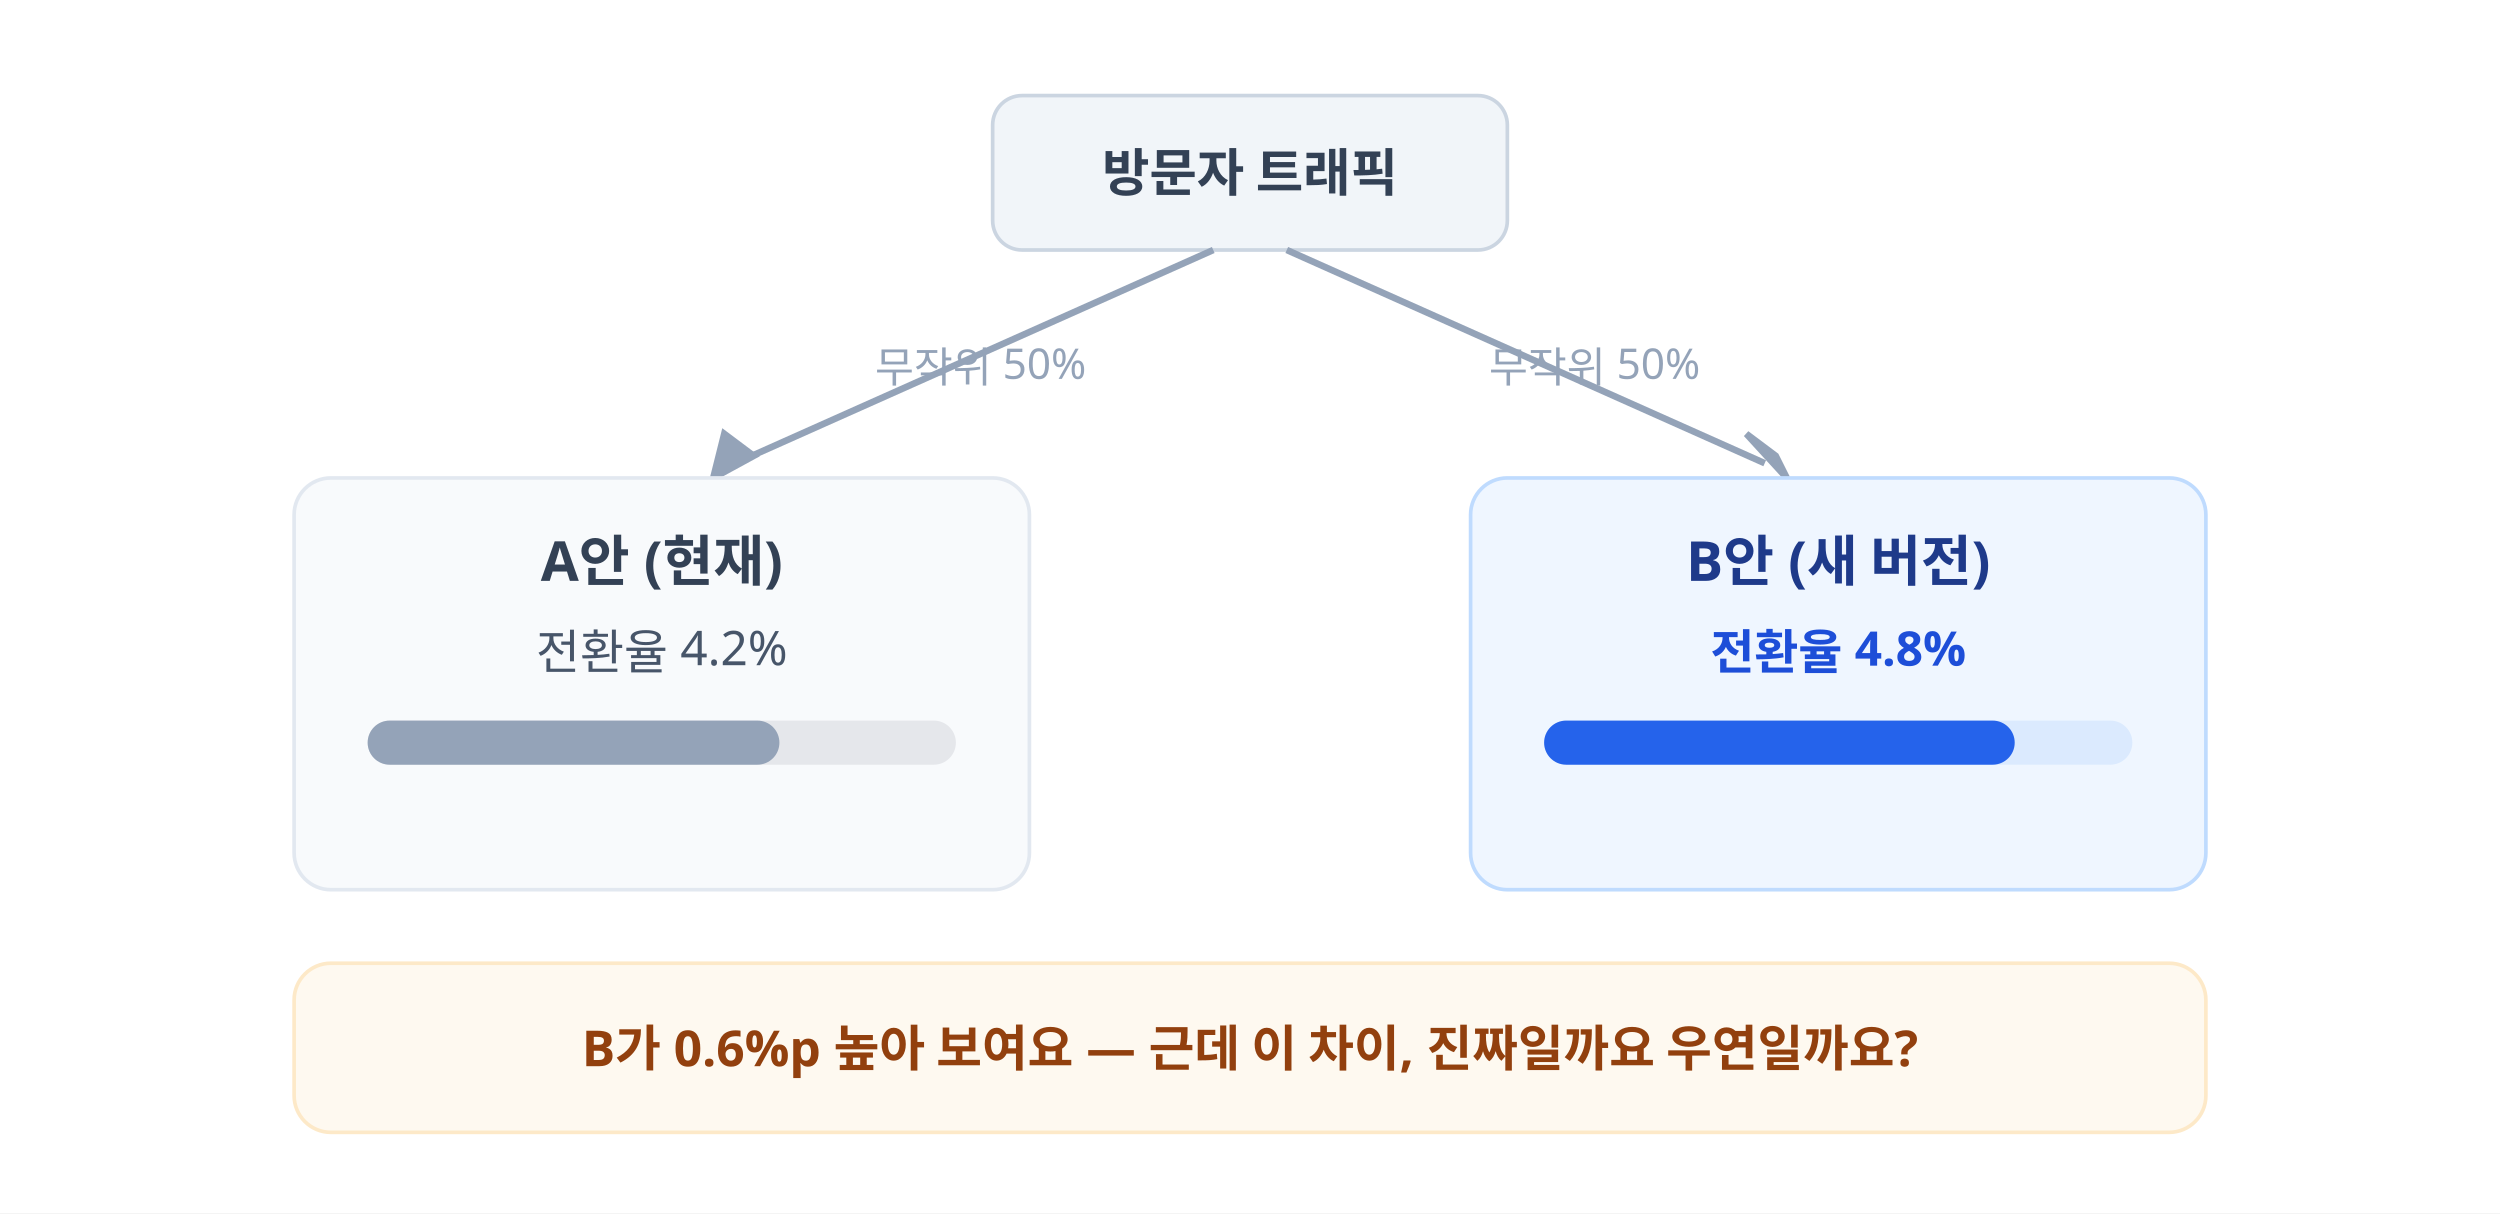
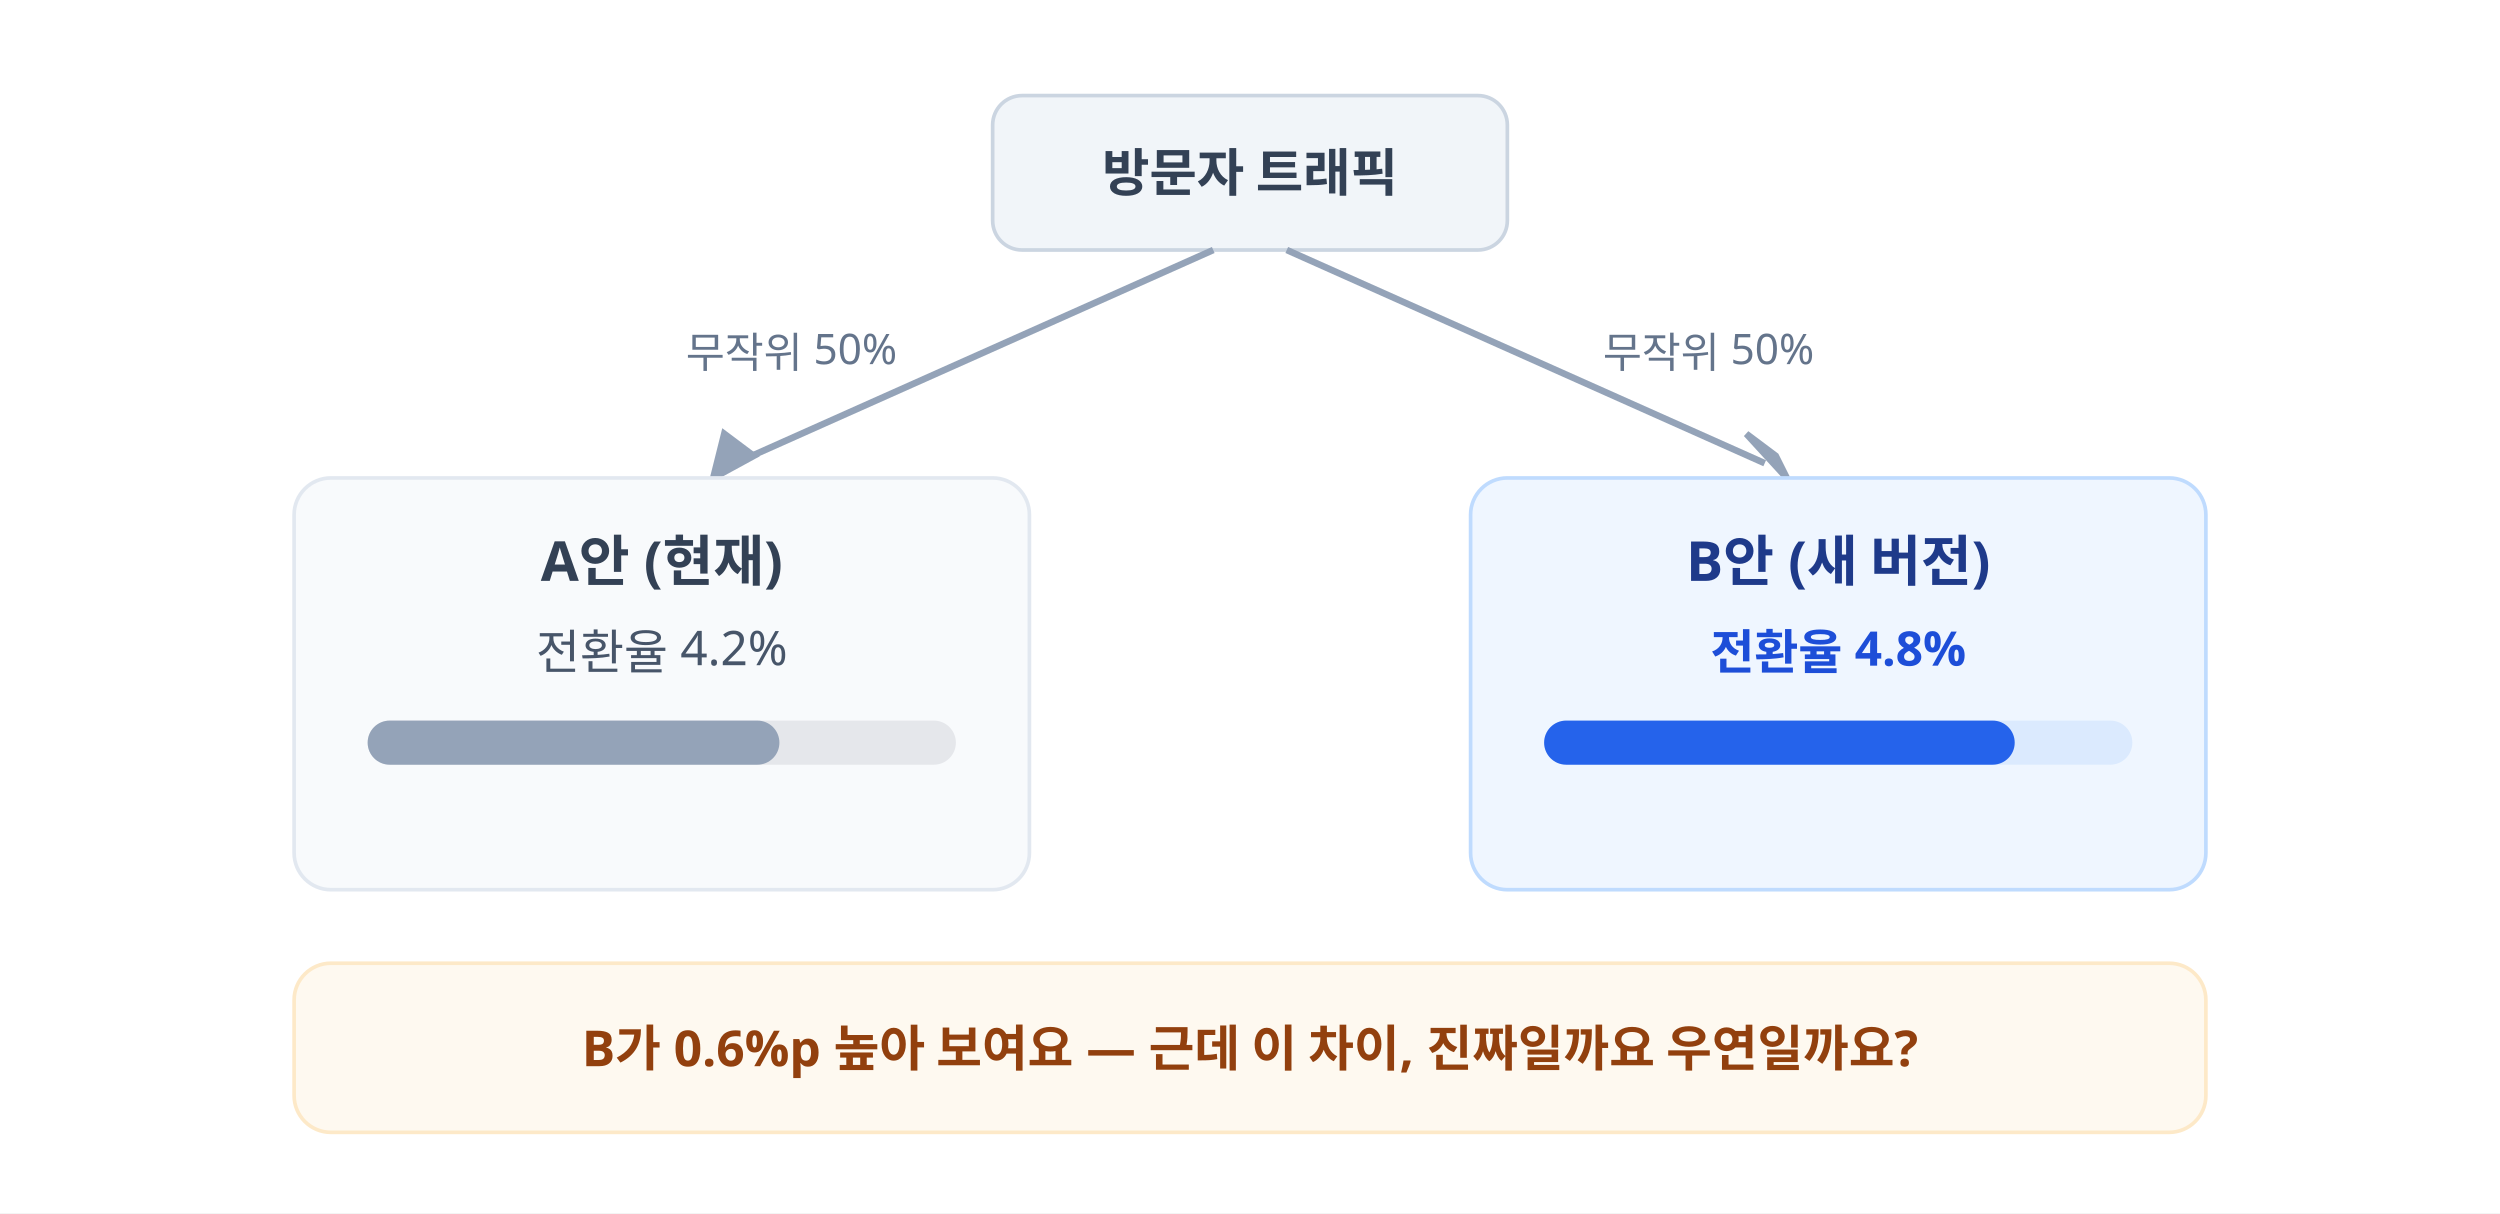
<svg xmlns="http://www.w3.org/2000/svg" viewBox="0 0 680 330" font-family="'Apple SD Gothic Neo','Malgun Gothic','Noto Sans KR',sans-serif">
  <rect x="0" y="0" width="680" height="330" fill="#ffffff" />
  <rect x="270" y="26" width="140" height="42" rx="8" fill="#F1F5F9" stroke="#CBD5E1" />
  <text x="340" y="52" fill="#334155" font-size="14" font-weight="600" text-anchor="middle">방문자 트래픽</text>
  <g stroke="#94A3B8" stroke-width="1.8" fill="#94A3B8">
    <line x1="330" y1="68" x2="200" y2="126" />
    <polygon points="197,118 194,130 205,124" />
    <line x1="350" y1="68" x2="480" y2="126" />
    <polygon points="483,124 486,130 475,118" />
  </g>
-   <text x="238" y="104" fill="#94A3B8" font-size="11.5">무작위 50%</text>
-   <text x="405" y="104" fill="#94A3B8" font-size="11.5">무작위 50%</text>
+   <text x="244" y="100" fill="#64748B" font-size="11.5" text-anchor="end">무작위 50%</text>
+   <text x="436" y="100" fill="#64748B" font-size="11.5">무작위 50%</text>
  <rect x="80" y="130" width="200" height="112" rx="10" fill="#F8FAFC" stroke="#E2E8F0" />
  <text x="180" y="158" fill="#334155" font-size="15" font-weight="700" text-anchor="middle">A안 (현재)</text>
  <text x="180" y="182" fill="#475569" font-size="13" text-anchor="middle">전환율 4.2%</text>
  <rect x="100" y="196" width="160" height="12" rx="6" fill="#E5E7EB" />
  <rect x="100" y="196" width="112" height="12" rx="6" fill="#94A3B8" />
  <rect x="400" y="130" width="200" height="112" rx="10" fill="#EFF6FF" stroke="#BFDBFE" />
  <text x="500" y="158" fill="#1E3A8A" font-size="15" font-weight="700" text-anchor="middle">B안 (새 버전)</text>
  <text x="500" y="182" fill="#1D4ED8" font-size="13" font-weight="700" text-anchor="middle">전환율 4.8%</text>
  <rect x="420" y="196" width="160" height="12" rx="6" fill="#DBEAFE" />
  <rect x="420" y="196" width="128" height="12" rx="6" fill="#2563EB" />
  <rect x="80" y="262" width="520" height="46" rx="10" fill="#FEF9F0" stroke="#FDE9C8" />
  <text x="340" y="290" fill="#92400E" font-size="13.5" font-weight="600" text-anchor="middle">B가 0.6%p 높아 보여요 — 근데 이 차이, 진짜일까요 우연일까요?</text>
</svg>
